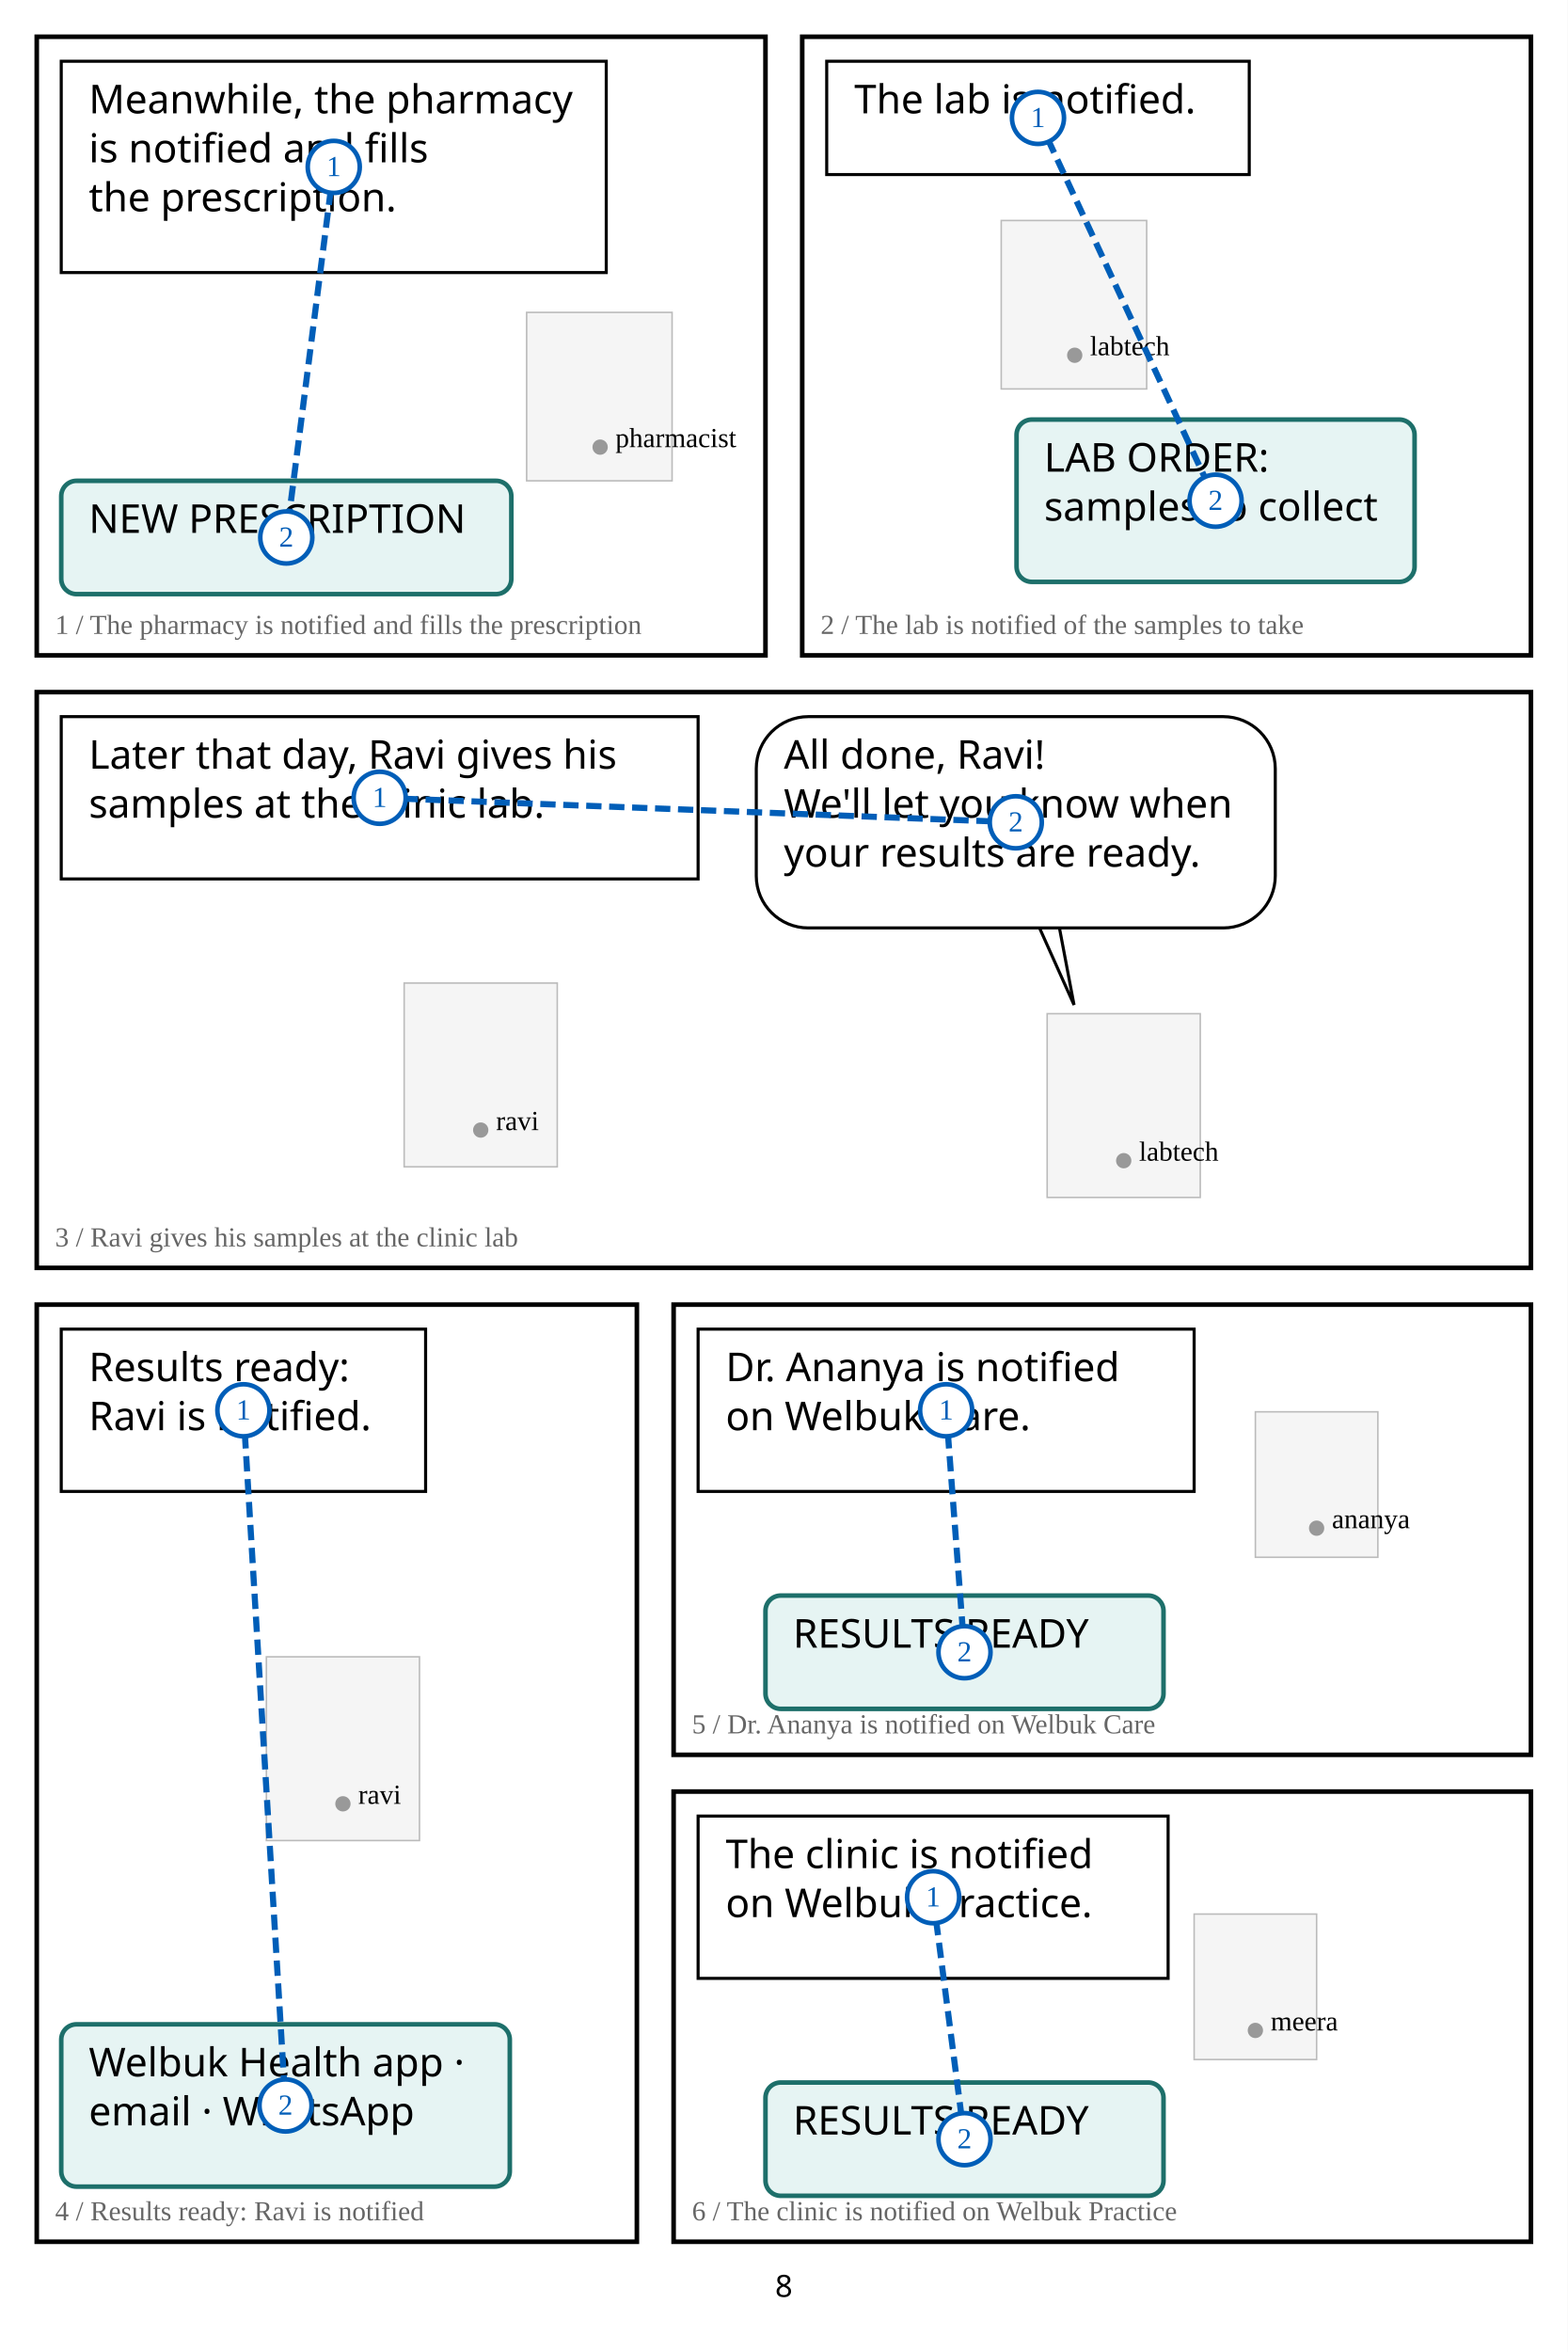
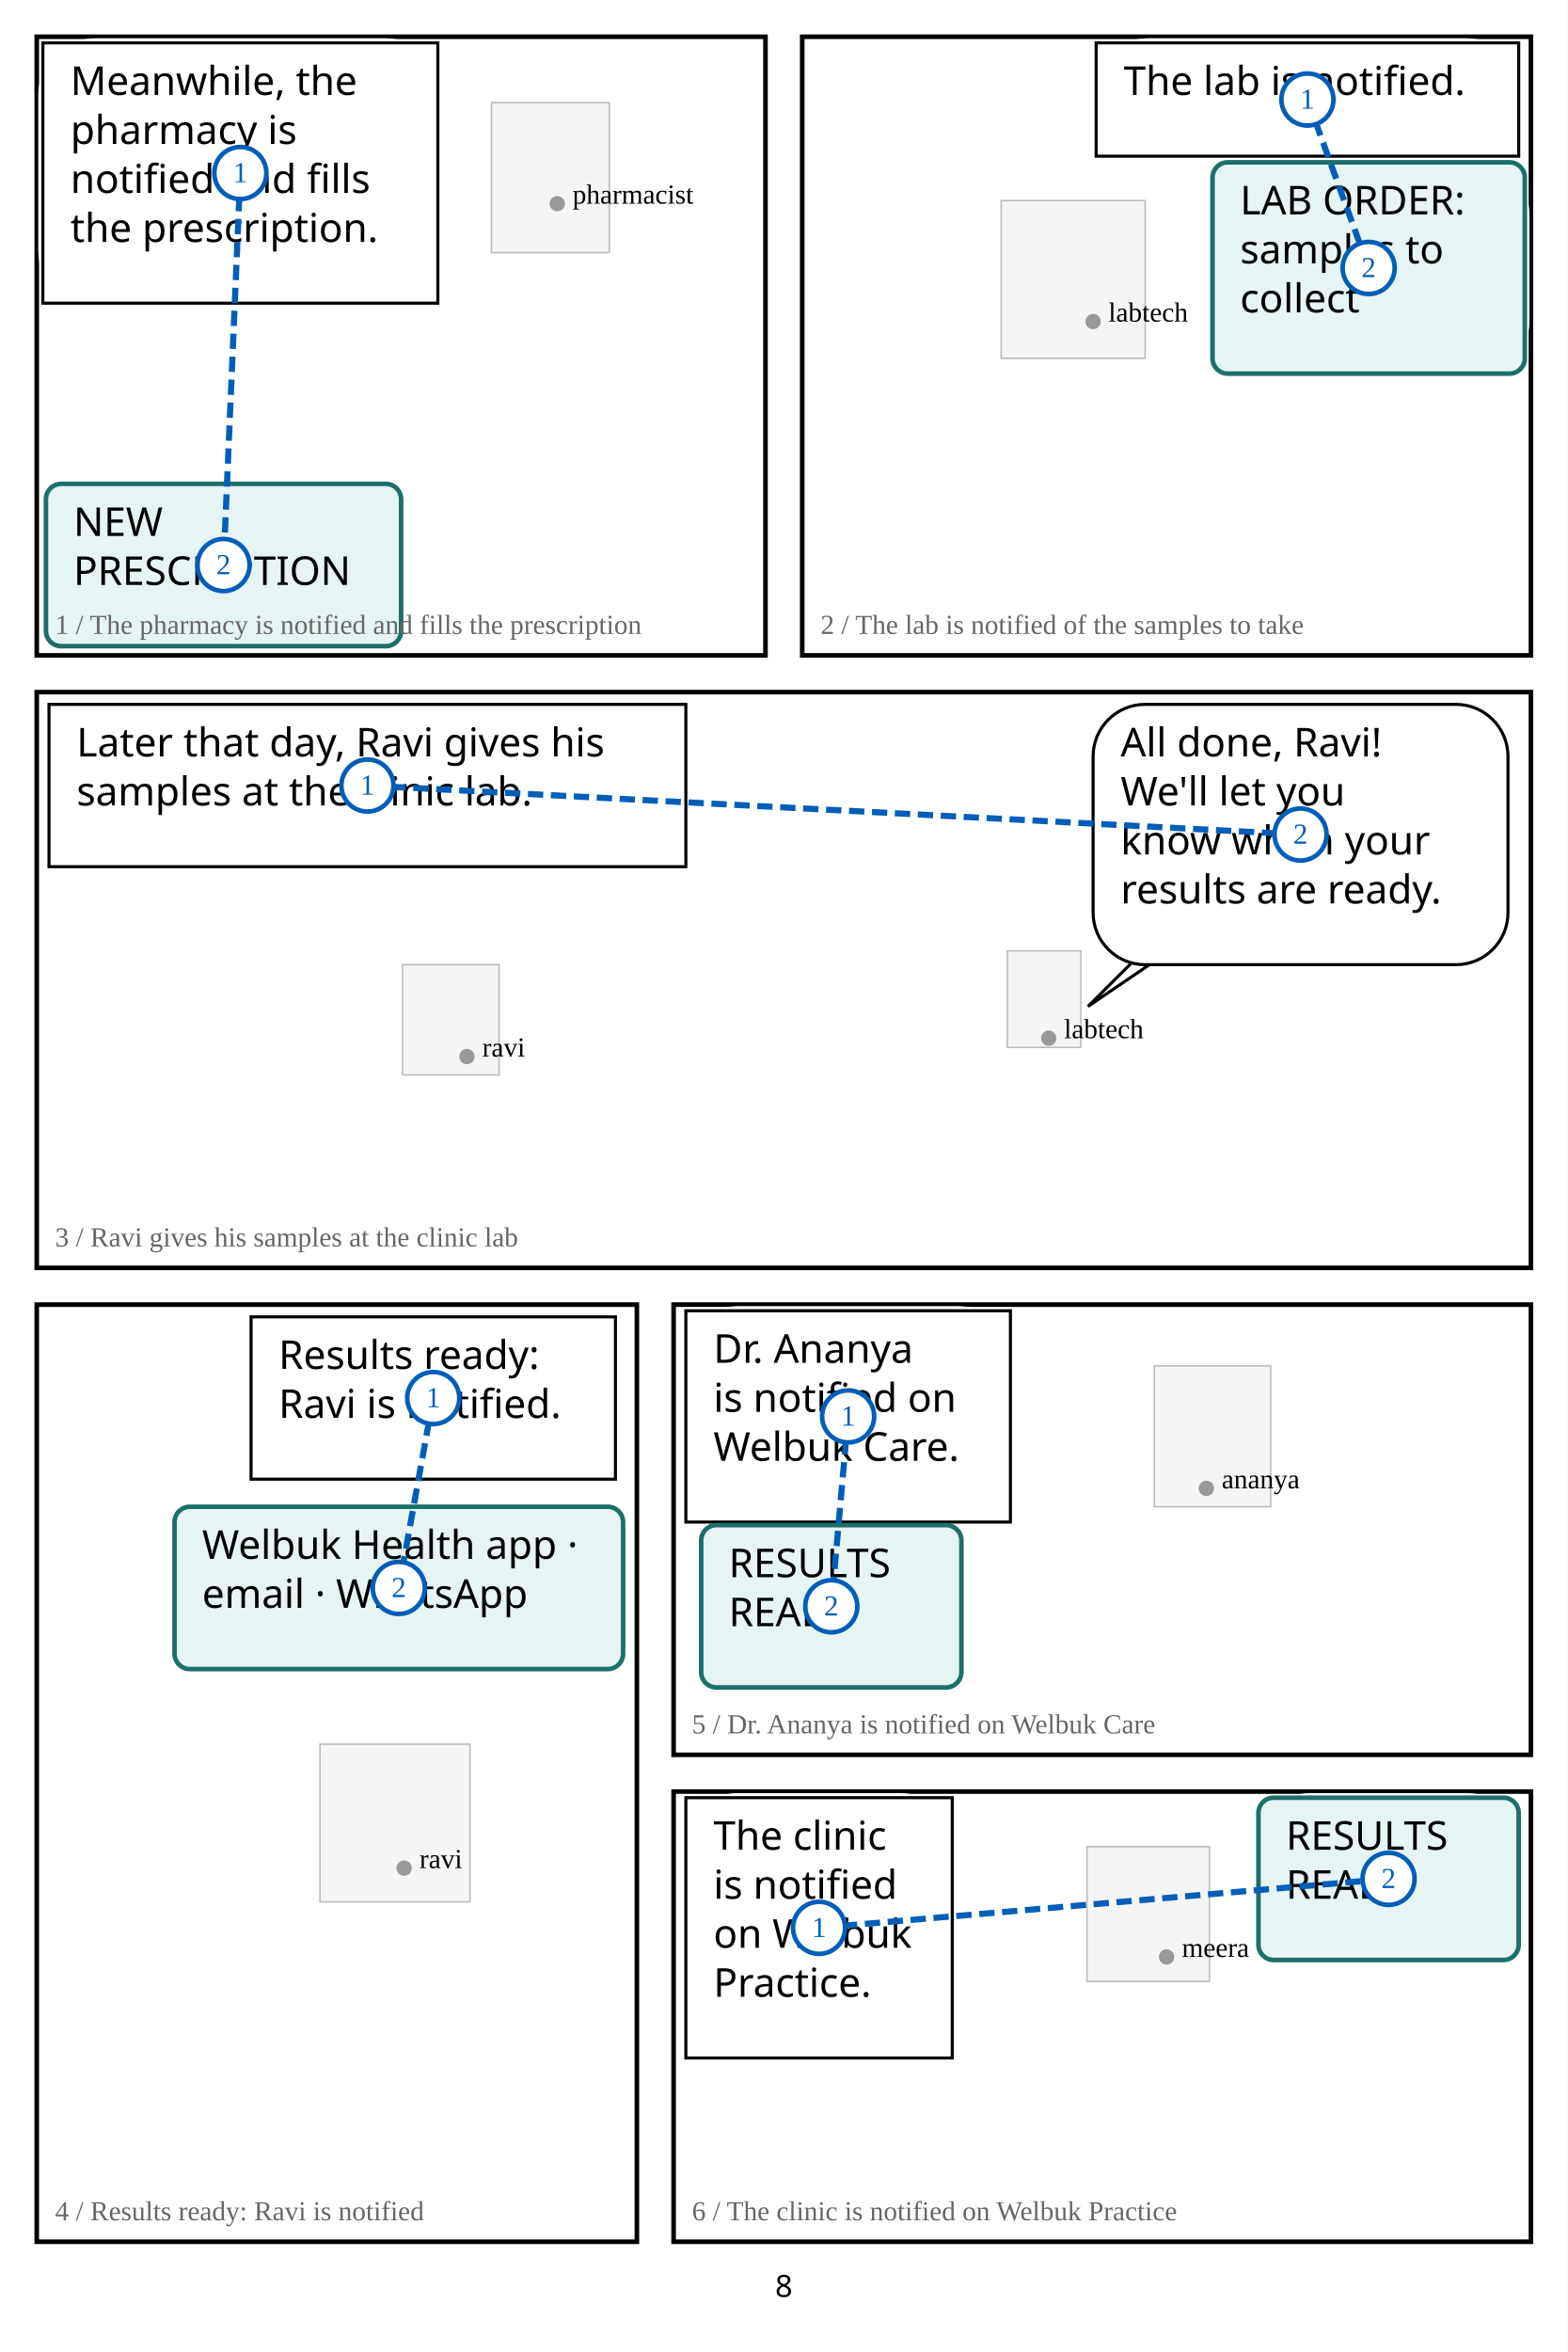
<svg xmlns="http://www.w3.org/2000/svg" width="1024" height="1536" viewBox="0 0 1024 1536">
  <rect width="1024" height="1536" fill="white" />
-   <rect x="344" y="204" width="95" height="110" fill="#f5f5f5" stroke="#bbb" />
-   <circle cx="392" cy="292" r="5" fill="#999" />
-   <text x="402" y="292" font-size="18">pharmacist</text>
+   <rect x="321" y="67" width="77" height="98" fill="#f5f5f5" stroke="#bbb" />
+   <circle cx="364" cy="133" r="5" fill="#999" />
+   <text x="374" y="133" font-size="18">pharmacist</text>
  <rect x="24" y="24" width="476" height="404" fill="none" stroke="black" stroke-width="3" />
-   <rect x="40" y="40" width="356" height="138" rx="34" fill="white" stroke="white" stroke-width="6" />
-   <rect x="40" y="314" width="294" height="74" rx="34" fill="white" stroke="white" stroke-width="6" />
-   <rect x="40" y="40" width="356" height="138" fill="white" stroke="black" stroke-width="2" />
-   <text x="58" y="74" font-family="Meiryo,MS Gothic,sans-serif" font-size="26" fill="black">Meanwhile, the pharmacy </text>
-   <text x="58" y="106" font-family="Meiryo,MS Gothic,sans-serif" font-size="26" fill="black">is notified and fills </text>
-   <text x="58" y="138" font-family="Meiryo,MS Gothic,sans-serif" font-size="26" fill="black">the prescription.</text>
-   <rect x="40" y="314" width="294" height="74" rx="10" fill="#e6f4f3" stroke="#1d6f6a" stroke-width="3" />
-   <text x="58" y="348" font-family="Meiryo,MS Gothic,sans-serif" font-size="26" fill="black">NEW PRESCRIPTION</text>
+   <rect x="28" y="28" width="258" height="170" rx="34" fill="white" stroke="white" stroke-width="6" />
+   <rect x="30" y="316" width="232" height="106" rx="34" fill="white" stroke="white" stroke-width="6" />
+   <rect x="28" y="28" width="258" height="170" fill="white" stroke="black" stroke-width="2" />
+   <text x="46" y="62" font-family="Meiryo,MS Gothic,sans-serif" font-size="26" fill="black">Meanwhile, the </text>
+   <text x="46" y="94" font-family="Meiryo,MS Gothic,sans-serif" font-size="26" fill="black">pharmacy is </text>
+   <text x="46" y="126" font-family="Meiryo,MS Gothic,sans-serif" font-size="26" fill="black">notified and fills </text>
+   <text x="46" y="158" font-family="Meiryo,MS Gothic,sans-serif" font-size="26" fill="black">the prescription.</text>
+   <rect x="30" y="316" width="232" height="106" rx="10" fill="#e6f4f3" stroke="#1d6f6a" stroke-width="3" />
+   <text x="48" y="350" font-family="Meiryo,MS Gothic,sans-serif" font-size="26" fill="black">NEW </text>
+   <text x="48" y="382" font-family="Meiryo,MS Gothic,sans-serif" font-size="26" fill="black">PRESCRIPTION</text>
  <text x="36" y="414" font-size="18" fill="#666">1 / The pharmacy is notified and fills the prescription</text>
-   <rect x="654" y="144" width="95" height="110" fill="#f5f5f5" stroke="#bbb" />
-   <circle cx="702" cy="232" r="5" fill="#999" />
-   <text x="712" y="232" font-size="18">labtech</text>
+   <rect x="654" y="131" width="94" height="103" fill="#f5f5f5" stroke="#bbb" />
+   <circle cx="714" cy="210" r="5" fill="#999" />
+   <text x="724" y="210" font-size="18">labtech</text>
  <rect x="524" y="24" width="476" height="404" fill="none" stroke="black" stroke-width="3" />
-   <rect x="540" y="40" width="276" height="74" rx="34" fill="white" stroke="white" stroke-width="6" />
-   <rect x="664" y="274" width="260" height="106" rx="34" fill="white" stroke="white" stroke-width="6" />
-   <rect x="540" y="40" width="276" height="74" fill="white" stroke="black" stroke-width="2" />
-   <text x="558" y="74" font-family="Meiryo,MS Gothic,sans-serif" font-size="26" fill="black">The lab is notified.</text>
-   <rect x="664" y="274" width="260" height="106" rx="10" fill="#e6f4f3" stroke="#1d6f6a" stroke-width="3" />
-   <text x="682" y="308" font-family="Meiryo,MS Gothic,sans-serif" font-size="26" fill="black">LAB ORDER: </text>
-   <text x="682" y="340" font-family="Meiryo,MS Gothic,sans-serif" font-size="26" fill="black">samples to collect</text>
+   <rect x="716" y="28" width="276" height="74" rx="34" fill="white" stroke="white" stroke-width="6" />
+   <rect x="792" y="106" width="204" height="138" rx="34" fill="white" stroke="white" stroke-width="6" />
+   <rect x="716" y="28" width="276" height="74" fill="white" stroke="black" stroke-width="2" />
+   <text x="734" y="62" font-family="Meiryo,MS Gothic,sans-serif" font-size="26" fill="black">The lab is notified.</text>
+   <rect x="792" y="106" width="204" height="138" rx="10" fill="#e6f4f3" stroke="#1d6f6a" stroke-width="3" />
+   <text x="810" y="140" font-family="Meiryo,MS Gothic,sans-serif" font-size="26" fill="black">LAB ORDER: </text>
+   <text x="810" y="172" font-family="Meiryo,MS Gothic,sans-serif" font-size="26" fill="black">samples to </text>
+   <text x="810" y="204" font-family="Meiryo,MS Gothic,sans-serif" font-size="26" fill="black">collect</text>
  <text x="536" y="414" font-size="18" fill="#666">2 / The lab is notified of the samples to take</text>
-   <rect x="264" y="642" width="100" height="120" fill="#f5f5f5" stroke="#bbb" />
-   <circle cx="314" cy="738" r="5" fill="#999" />
-   <text x="324" y="738" font-size="18">ravi</text>
-   <rect x="684" y="662" width="100" height="120" fill="#f5f5f5" stroke="#bbb" />
-   <circle cx="734" cy="758" r="5" fill="#999" />
-   <text x="744" y="758" font-size="18">labtech</text>
+   <rect x="263" y="630" width="63" height="72" fill="#f5f5f5" stroke="#bbb" />
+   <circle cx="305" cy="690" r="5" fill="#999" />
+   <text x="315" y="690" font-size="18">ravi</text>
+   <rect x="658" y="621" width="48" height="63" fill="#f5f5f5" stroke="#bbb" />
+   <circle cx="685" cy="678" r="5" fill="#999" />
+   <text x="695" y="678" font-size="18">labtech</text>
  <rect x="24" y="452" width="976" height="376" fill="none" stroke="black" stroke-width="3" />
-   <rect x="40" y="468" width="416" height="106" rx="34" fill="white" stroke="white" stroke-width="6" />
-   <rect x="494" y="468" width="339" height="138" rx="34" fill="white" stroke="white" stroke-width="6" />
-   <path d="M 677.296 602.189 L 701.552 656.284 L 691.296 602.189 Z" fill="white" stroke="white" stroke-width="6" stroke-linejoin="round" />
-   <rect x="40" y="468" width="416" height="106" fill="white" stroke="black" stroke-width="2" />
-   <text x="58" y="502" font-family="Meiryo,MS Gothic,sans-serif" font-size="26" fill="black">Later that day, Ravi gives his </text>
-   <text x="58" y="534" font-family="Meiryo,MS Gothic,sans-serif" font-size="26" fill="black">samples at the clinic lab.</text>
-   <path data-speaker="labtech" d="M 677.296 602.189 L 701.552 656.284 L 691.296 602.189" fill="white" stroke="black" stroke-width="2" />
-   <rect x="494" y="468" width="339" height="138" rx="34" fill="white" stroke="black" stroke-width="2" />
-   <text x="512" y="502" font-family="Meiryo,MS Gothic,sans-serif" font-size="26" fill="black">All done, Ravi! </text>
-   <text x="512" y="534" font-family="Meiryo,MS Gothic,sans-serif" font-size="26" fill="black">We'll let you know when </text>
-   <text x="512" y="566" font-family="Meiryo,MS Gothic,sans-serif" font-size="26" fill="black">your results are ready.</text>
+   <rect x="32" y="460" width="416" height="106" rx="34" fill="white" stroke="white" stroke-width="6" />
+   <rect x="714" y="460" width="271" height="170" rx="34" fill="white" stroke="white" stroke-width="6" />
+   <path d="M 740.479 627.485 L 710.666 657.249 L 754.479 627.485 Z" fill="white" stroke="white" stroke-width="6" stroke-linejoin="round" />
+   <rect x="32" y="460" width="416" height="106" fill="white" stroke="black" stroke-width="2" />
+   <text x="50" y="494" font-family="Meiryo,MS Gothic,sans-serif" font-size="26" fill="black">Later that day, Ravi gives his </text>
+   <text x="50" y="526" font-family="Meiryo,MS Gothic,sans-serif" font-size="26" fill="black">samples at the clinic lab.</text>
+   <path data-speaker="labtech" d="M 740.479 627.485 L 710.666 657.249 L 754.479 627.485" fill="white" stroke="black" stroke-width="2" />
+   <rect x="714" y="460" width="271" height="170" rx="34" fill="white" stroke="black" stroke-width="2" />
+   <text x="732" y="494" font-family="Meiryo,MS Gothic,sans-serif" font-size="26" fill="black">All done, Ravi! </text>
+   <text x="732" y="526" font-family="Meiryo,MS Gothic,sans-serif" font-size="26" fill="black">We'll let you </text>
+   <text x="732" y="558" font-family="Meiryo,MS Gothic,sans-serif" font-size="26" fill="black">know when your </text>
+   <text x="732" y="590" font-family="Meiryo,MS Gothic,sans-serif" font-size="26" fill="black">results are ready.</text>
  <text x="36" y="814" font-size="18" fill="#666">3 / Ravi gives his samples at the clinic lab</text>
-   <rect x="174" y="1082" width="100" height="120" fill="#f5f5f5" stroke="#bbb" />
-   <circle cx="224" cy="1178" r="5" fill="#999" />
-   <text x="234" y="1178" font-size="18">ravi</text>
+   <rect x="209" y="1139" width="98" height="103" fill="#f5f5f5" stroke="#bbb" />
+   <circle cx="264" cy="1220" r="5" fill="#999" />
+   <text x="274" y="1220" font-size="18">ravi</text>
  <rect x="24" y="852" width="392" height="612" fill="none" stroke="black" stroke-width="3" />
-   <rect x="40" y="868" width="238" height="106" rx="34" fill="white" stroke="white" stroke-width="6" />
-   <rect x="40" y="1322" width="293" height="106" rx="34" fill="white" stroke="white" stroke-width="6" />
-   <rect x="40" y="868" width="238" height="106" fill="white" stroke="black" stroke-width="2" />
-   <text x="58" y="902" font-family="Meiryo,MS Gothic,sans-serif" font-size="26" fill="black">Results ready: </text>
-   <text x="58" y="934" font-family="Meiryo,MS Gothic,sans-serif" font-size="26" fill="black">Ravi is notified.</text>
-   <rect x="40" y="1322" width="293" height="106" rx="10" fill="#e6f4f3" stroke="#1d6f6a" stroke-width="3" />
-   <text x="58" y="1356" font-family="Meiryo,MS Gothic,sans-serif" font-size="26" fill="black">Welbuk Health app · </text>
-   <text x="58" y="1388" font-family="Meiryo,MS Gothic,sans-serif" font-size="26" fill="black">email · WhatsApp</text>
+   <rect x="164" y="860" width="238" height="106" rx="34" fill="white" stroke="white" stroke-width="6" />
+   <rect x="114" y="984" width="293" height="106" rx="34" fill="white" stroke="white" stroke-width="6" />
+   <rect x="164" y="860" width="238" height="106" fill="white" stroke="black" stroke-width="2" />
+   <text x="182" y="894" font-family="Meiryo,MS Gothic,sans-serif" font-size="26" fill="black">Results ready: </text>
+   <text x="182" y="926" font-family="Meiryo,MS Gothic,sans-serif" font-size="26" fill="black">Ravi is notified.</text>
+   <rect x="114" y="984" width="293" height="106" rx="10" fill="#e6f4f3" stroke="#1d6f6a" stroke-width="3" />
+   <text x="132" y="1018" font-family="Meiryo,MS Gothic,sans-serif" font-size="26" fill="black">Welbuk Health app · </text>
+   <text x="132" y="1050" font-family="Meiryo,MS Gothic,sans-serif" font-size="26" fill="black">email · WhatsApp</text>
  <text x="36" y="1450" font-size="18" fill="#666">4 / Results ready: Ravi is notified</text>
-   <rect x="820" y="922" width="80" height="95" fill="#f5f5f5" stroke="#bbb" />
-   <circle cx="860" cy="998" r="5" fill="#999" />
-   <text x="870" y="998" font-size="18">ananya</text>
+   <rect x="754" y="892" width="76" height="92" fill="#f5f5f5" stroke="#bbb" />
+   <circle cx="788" cy="972" r="5" fill="#999" />
+   <text x="798" y="972" font-size="18">ananya</text>
  <rect x="440" y="852" width="560" height="294" fill="none" stroke="black" stroke-width="3" />
-   <rect x="456" y="868" width="324" height="106" rx="34" fill="white" stroke="white" stroke-width="6" />
-   <rect x="500" y="1042" width="260" height="74" rx="34" fill="white" stroke="white" stroke-width="6" />
-   <rect x="456" y="868" width="324" height="106" fill="white" stroke="black" stroke-width="2" />
-   <text x="474" y="902" font-family="Meiryo,MS Gothic,sans-serif" font-size="26" fill="black">Dr. Ananya is notified </text>
-   <text x="474" y="934" font-family="Meiryo,MS Gothic,sans-serif" font-size="26" fill="black">on Welbuk Care.</text>
-   <rect x="500" y="1042" width="260" height="74" rx="10" fill="#e6f4f3" stroke="#1d6f6a" stroke-width="3" />
-   <text x="518" y="1076" font-family="Meiryo,MS Gothic,sans-serif" font-size="26" fill="black">RESULTS READY</text>
+   <rect x="448" y="856" width="212" height="138" rx="34" fill="white" stroke="white" stroke-width="6" />
+   <rect x="458" y="996" width="170" height="106" rx="34" fill="white" stroke="white" stroke-width="6" />
+   <rect x="448" y="856" width="212" height="138" fill="white" stroke="black" stroke-width="2" />
+   <text x="466" y="890" font-family="Meiryo,MS Gothic,sans-serif" font-size="26" fill="black">Dr. Ananya </text>
+   <text x="466" y="922" font-family="Meiryo,MS Gothic,sans-serif" font-size="26" fill="black">is notified on </text>
+   <text x="466" y="954" font-family="Meiryo,MS Gothic,sans-serif" font-size="26" fill="black">Welbuk Care.</text>
+   <rect x="458" y="996" width="170" height="106" rx="10" fill="#e6f4f3" stroke="#1d6f6a" stroke-width="3" />
+   <text x="476" y="1030" font-family="Meiryo,MS Gothic,sans-serif" font-size="26" fill="black">RESULTS </text>
+   <text x="476" y="1062" font-family="Meiryo,MS Gothic,sans-serif" font-size="26" fill="black">READY</text>
  <text x="452" y="1132" font-size="18" fill="#666">5 / Dr. Ananya is notified on Welbuk Care</text>
-   <rect x="780" y="1250" width="80" height="95" fill="#f5f5f5" stroke="#bbb" />
-   <circle cx="820" cy="1326" r="5" fill="#999" />
-   <text x="830" y="1326" font-size="18">meera</text>
+   <rect x="710" y="1206" width="80" height="88" fill="#f5f5f5" stroke="#bbb" />
+   <circle cx="762" cy="1278" r="5" fill="#999" />
+   <text x="772" y="1278" font-size="18">meera</text>
  <rect x="440" y="1170" width="560" height="294" fill="none" stroke="black" stroke-width="3" />
-   <rect x="456" y="1186" width="307" height="106" rx="34" fill="white" stroke="white" stroke-width="6" />
-   <rect x="500" y="1360" width="260" height="74" rx="34" fill="white" stroke="white" stroke-width="6" />
-   <rect x="456" y="1186" width="307" height="106" fill="white" stroke="black" stroke-width="2" />
-   <text x="474" y="1220" font-family="Meiryo,MS Gothic,sans-serif" font-size="26" fill="black">The clinic is notified </text>
-   <text x="474" y="1252" font-family="Meiryo,MS Gothic,sans-serif" font-size="26" fill="black">on Welbuk Practice.</text>
-   <rect x="500" y="1360" width="260" height="74" rx="10" fill="#e6f4f3" stroke="#1d6f6a" stroke-width="3" />
-   <text x="518" y="1394" font-family="Meiryo,MS Gothic,sans-serif" font-size="26" fill="black">RESULTS READY</text>
+   <rect x="448" y="1174" width="174" height="170" rx="34" fill="white" stroke="white" stroke-width="6" />
+   <rect x="822" y="1174" width="170" height="106" rx="34" fill="white" stroke="white" stroke-width="6" />
+   <rect x="448" y="1174" width="174" height="170" fill="white" stroke="black" stroke-width="2" />
+   <text x="466" y="1208" font-family="Meiryo,MS Gothic,sans-serif" font-size="26" fill="black">The clinic </text>
+   <text x="466" y="1240" font-family="Meiryo,MS Gothic,sans-serif" font-size="26" fill="black">is notified </text>
+   <text x="466" y="1272" font-family="Meiryo,MS Gothic,sans-serif" font-size="26" fill="black">on Welbuk </text>
+   <text x="466" y="1304" font-family="Meiryo,MS Gothic,sans-serif" font-size="26" fill="black">Practice.</text>
+   <rect x="822" y="1174" width="170" height="106" rx="10" fill="#e6f4f3" stroke="#1d6f6a" stroke-width="3" />
+   <text x="840" y="1208" font-family="Meiryo,MS Gothic,sans-serif" font-size="26" fill="black">RESULTS </text>
+   <text x="840" y="1240" font-family="Meiryo,MS Gothic,sans-serif" font-size="26" fill="black">READY</text>
  <text x="452" y="1450" font-size="18" fill="#666">6 / The clinic is notified on Welbuk Practice</text>
  <text x="512" y="1500" text-anchor="middle" font-family="sans-serif" font-size="20">8</text>
-   <polyline points="218,109 187,351" fill="none" stroke="#005eb8" stroke-width="4" stroke-dasharray="10 5" />
-   <circle cx="218" cy="109" r="17" fill="white" stroke="#005eb8" stroke-width="3" />
-   <text x="218" y="115" text-anchor="middle" font-size="19" fill="#005eb8">1</text>
-   <circle cx="187" cy="351" r="17" fill="white" stroke="#005eb8" stroke-width="3" />
-   <text x="187" y="357" text-anchor="middle" font-size="19" fill="#005eb8">2</text>
-   <polyline points="678,77 794,327" fill="none" stroke="#005eb8" stroke-width="4" stroke-dasharray="10 5" />
-   <circle cx="678" cy="77" r="17" fill="white" stroke="#005eb8" stroke-width="3" />
-   <text x="678" y="83" text-anchor="middle" font-size="19" fill="#005eb8">1</text>
-   <circle cx="794" cy="327" r="17" fill="white" stroke="#005eb8" stroke-width="3" />
-   <text x="794" y="333" text-anchor="middle" font-size="19" fill="#005eb8">2</text>
-   <polyline points="248,521 663.5,537" fill="none" stroke="#005eb8" stroke-width="4" stroke-dasharray="10 5" />
-   <circle cx="248" cy="521" r="17" fill="white" stroke="#005eb8" stroke-width="3" />
-   <text x="248" y="527" text-anchor="middle" font-size="19" fill="#005eb8">1</text>
-   <circle cx="663.5" cy="537" r="17" fill="white" stroke="#005eb8" stroke-width="3" />
-   <text x="663.5" y="543" text-anchor="middle" font-size="19" fill="#005eb8">2</text>
-   <polyline points="159,921 186.5,1375" fill="none" stroke="#005eb8" stroke-width="4" stroke-dasharray="10 5" />
-   <circle cx="159" cy="921" r="17" fill="white" stroke="#005eb8" stroke-width="3" />
-   <text x="159" y="927" text-anchor="middle" font-size="19" fill="#005eb8">1</text>
-   <circle cx="186.5" cy="1375" r="17" fill="white" stroke="#005eb8" stroke-width="3" />
-   <text x="186.5" y="1381" text-anchor="middle" font-size="19" fill="#005eb8">2</text>
-   <polyline points="618,921 630,1079" fill="none" stroke="#005eb8" stroke-width="4" stroke-dasharray="10 5" />
-   <circle cx="618" cy="921" r="17" fill="white" stroke="#005eb8" stroke-width="3" />
-   <text x="618" y="927" text-anchor="middle" font-size="19" fill="#005eb8">1</text>
-   <circle cx="630" cy="1079" r="17" fill="white" stroke="#005eb8" stroke-width="3" />
-   <text x="630" y="1085" text-anchor="middle" font-size="19" fill="#005eb8">2</text>
-   <polyline points="609.5,1239 630,1397" fill="none" stroke="#005eb8" stroke-width="4" stroke-dasharray="10 5" />
-   <circle cx="609.5" cy="1239" r="17" fill="white" stroke="#005eb8" stroke-width="3" />
-   <text x="609.5" y="1245" text-anchor="middle" font-size="19" fill="#005eb8">1</text>
-   <circle cx="630" cy="1397" r="17" fill="white" stroke="#005eb8" stroke-width="3" />
-   <text x="630" y="1403" text-anchor="middle" font-size="19" fill="#005eb8">2</text>
+   <polyline points="157,113 146,369" fill="none" stroke="#005eb8" stroke-width="4" stroke-dasharray="10 5" />
+   <circle cx="157" cy="113" r="17" fill="white" stroke="#005eb8" stroke-width="3" />
+   <text x="157" y="119" text-anchor="middle" font-size="19" fill="#005eb8">1</text>
+   <circle cx="146" cy="369" r="17" fill="white" stroke="#005eb8" stroke-width="3" />
+   <text x="146" y="375" text-anchor="middle" font-size="19" fill="#005eb8">2</text>
+   <polyline points="854,65 894,175" fill="none" stroke="#005eb8" stroke-width="4" stroke-dasharray="10 5" />
+   <circle cx="854" cy="65" r="17" fill="white" stroke="#005eb8" stroke-width="3" />
+   <text x="854" y="71" text-anchor="middle" font-size="19" fill="#005eb8">1</text>
+   <circle cx="894" cy="175" r="17" fill="white" stroke="#005eb8" stroke-width="3" />
+   <text x="894" y="181" text-anchor="middle" font-size="19" fill="#005eb8">2</text>
+   <polyline points="240,513 849.5,545" fill="none" stroke="#005eb8" stroke-width="4" stroke-dasharray="10 5" />
+   <circle cx="240" cy="513" r="17" fill="white" stroke="#005eb8" stroke-width="3" />
+   <text x="240" y="519" text-anchor="middle" font-size="19" fill="#005eb8">1</text>
+   <circle cx="849.5" cy="545" r="17" fill="white" stroke="#005eb8" stroke-width="3" />
+   <text x="849.5" y="551" text-anchor="middle" font-size="19" fill="#005eb8">2</text>
+   <polyline points="283,913 260.5,1037" fill="none" stroke="#005eb8" stroke-width="4" stroke-dasharray="10 5" />
+   <circle cx="283" cy="913" r="17" fill="white" stroke="#005eb8" stroke-width="3" />
+   <text x="283" y="919" text-anchor="middle" font-size="19" fill="#005eb8">1</text>
+   <circle cx="260.5" cy="1037" r="17" fill="white" stroke="#005eb8" stroke-width="3" />
+   <text x="260.5" y="1043" text-anchor="middle" font-size="19" fill="#005eb8">2</text>
+   <polyline points="554,925 543,1049" fill="none" stroke="#005eb8" stroke-width="4" stroke-dasharray="10 5" />
+   <circle cx="554" cy="925" r="17" fill="white" stroke="#005eb8" stroke-width="3" />
+   <text x="554" y="931" text-anchor="middle" font-size="19" fill="#005eb8">1</text>
+   <circle cx="543" cy="1049" r="17" fill="white" stroke="#005eb8" stroke-width="3" />
+   <text x="543" y="1055" text-anchor="middle" font-size="19" fill="#005eb8">2</text>
+   <polyline points="535,1259 907,1227" fill="none" stroke="#005eb8" stroke-width="4" stroke-dasharray="10 5" />
+   <circle cx="535" cy="1259" r="17" fill="white" stroke="#005eb8" stroke-width="3" />
+   <text x="535" y="1265" text-anchor="middle" font-size="19" fill="#005eb8">1</text>
+   <circle cx="907" cy="1227" r="17" fill="white" stroke="#005eb8" stroke-width="3" />
+   <text x="907" y="1233" text-anchor="middle" font-size="19" fill="#005eb8">2</text>
</svg>
